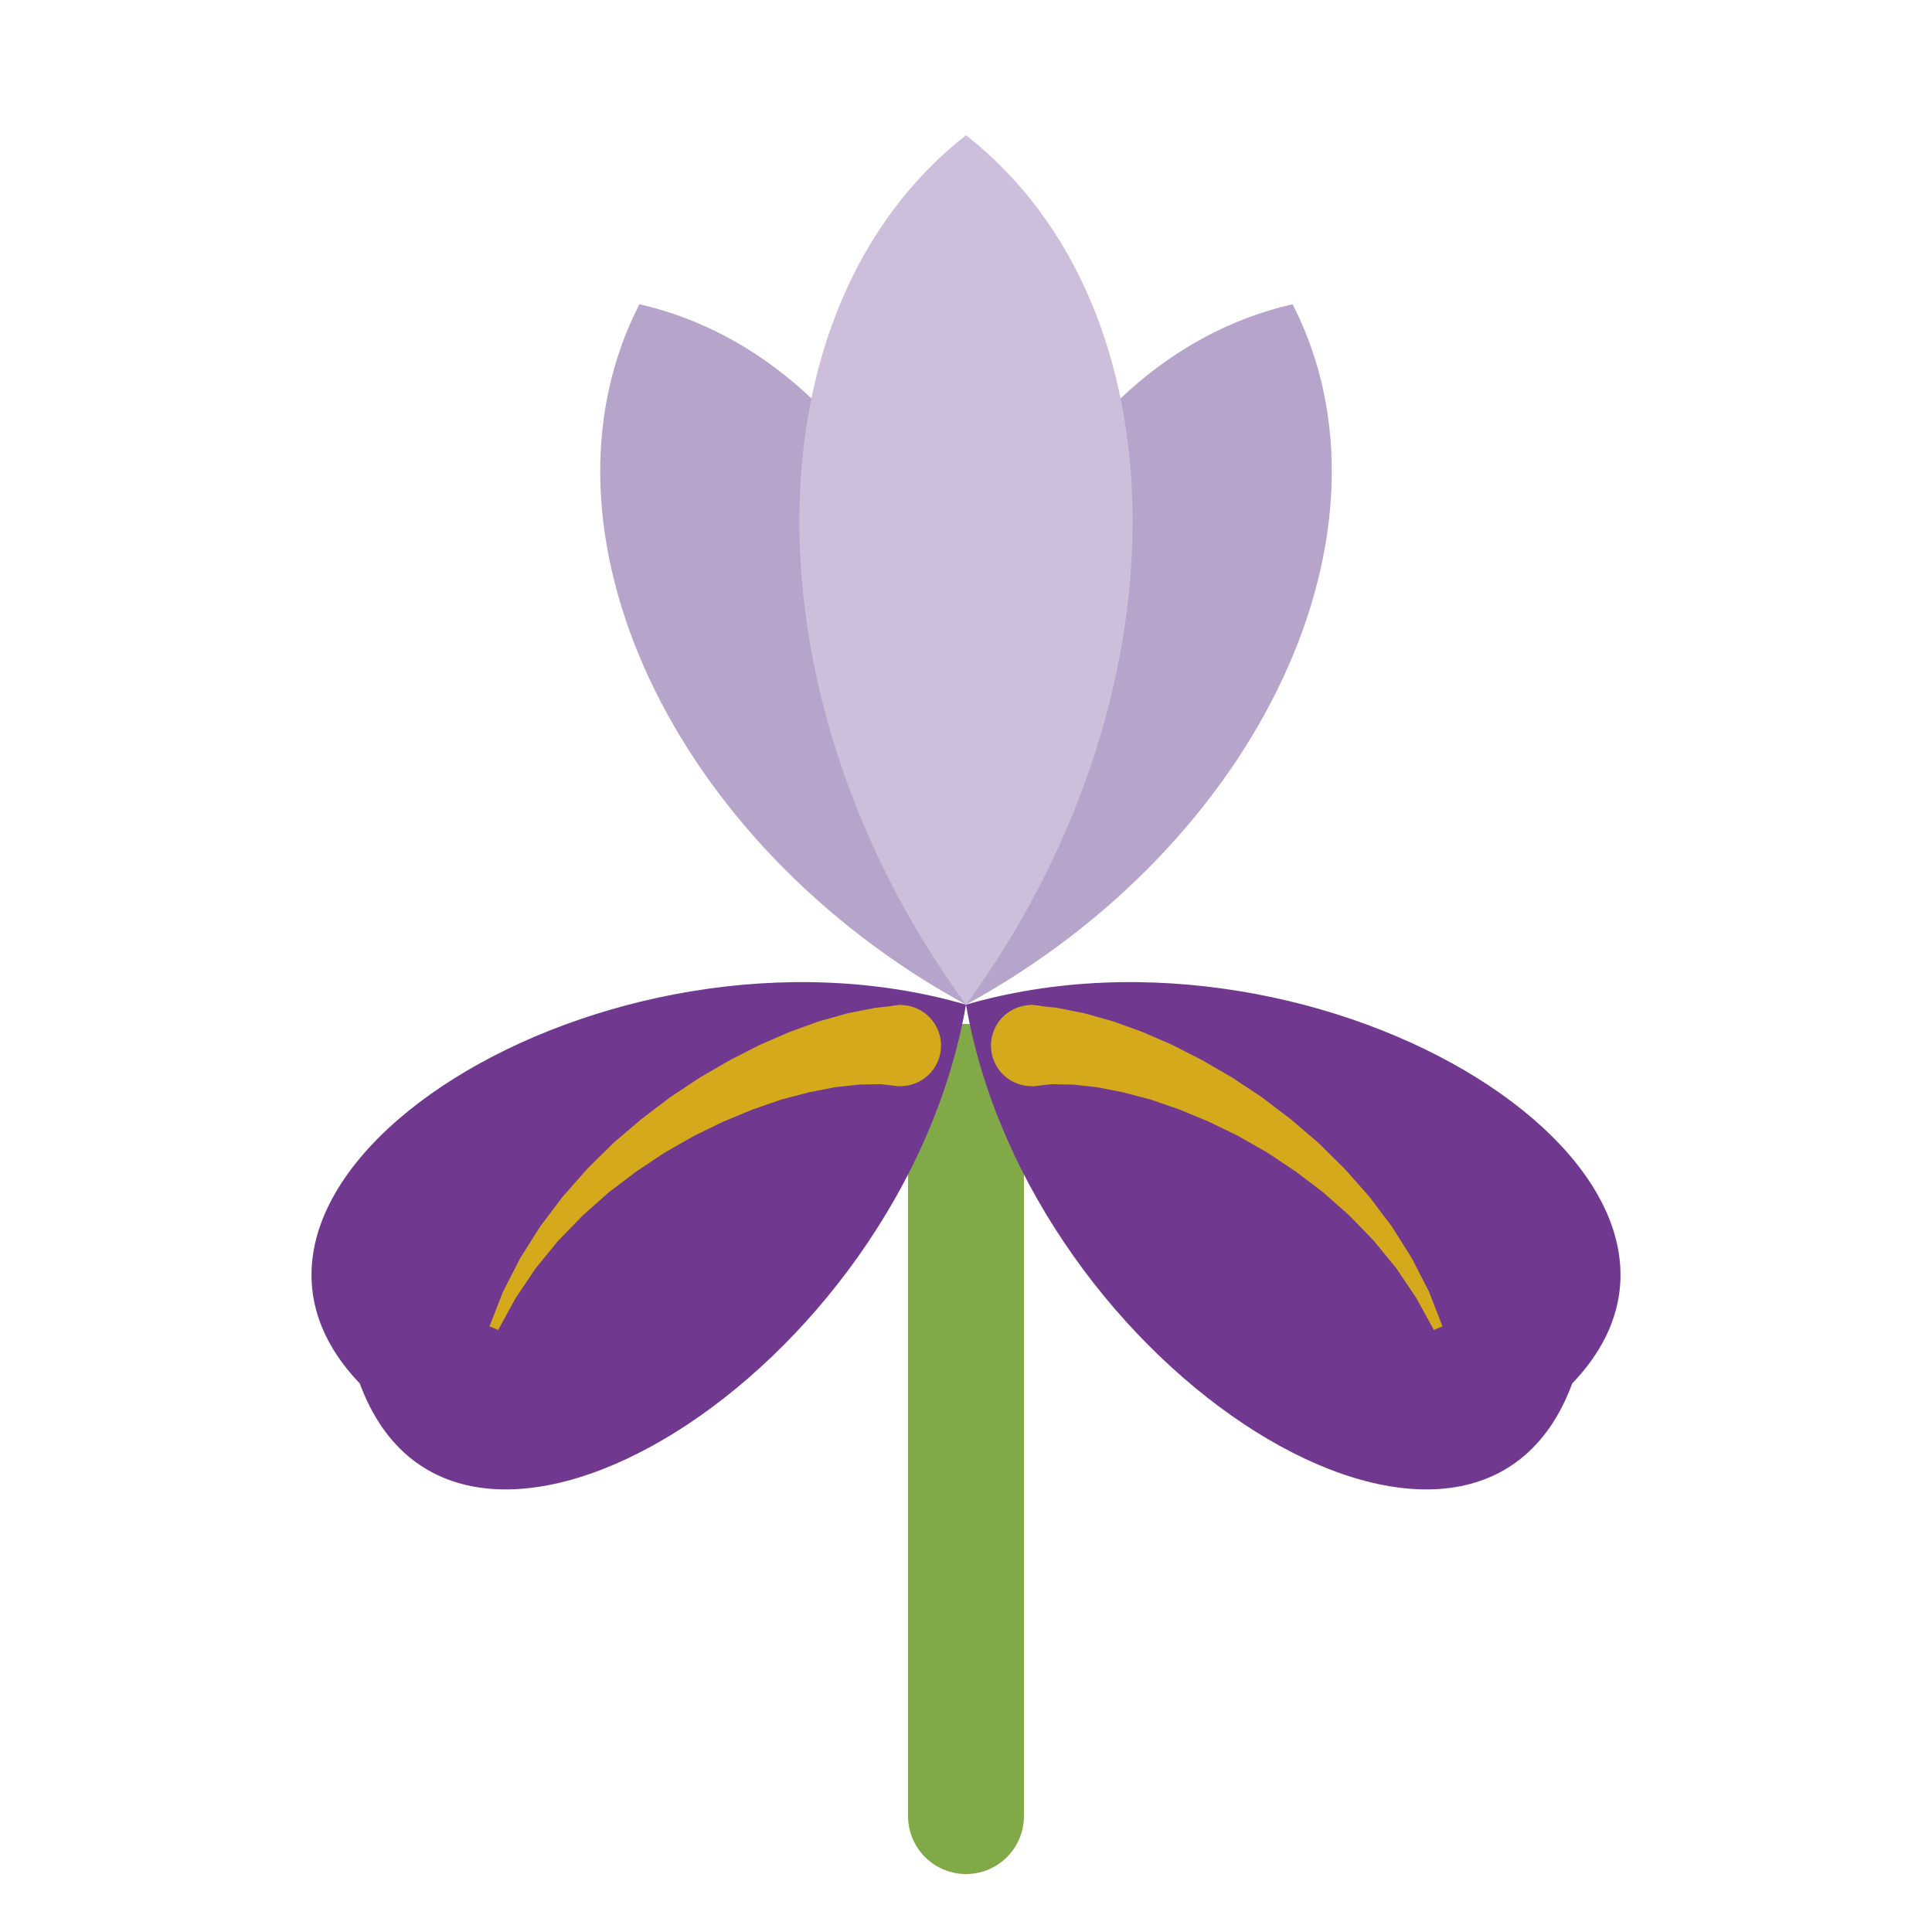
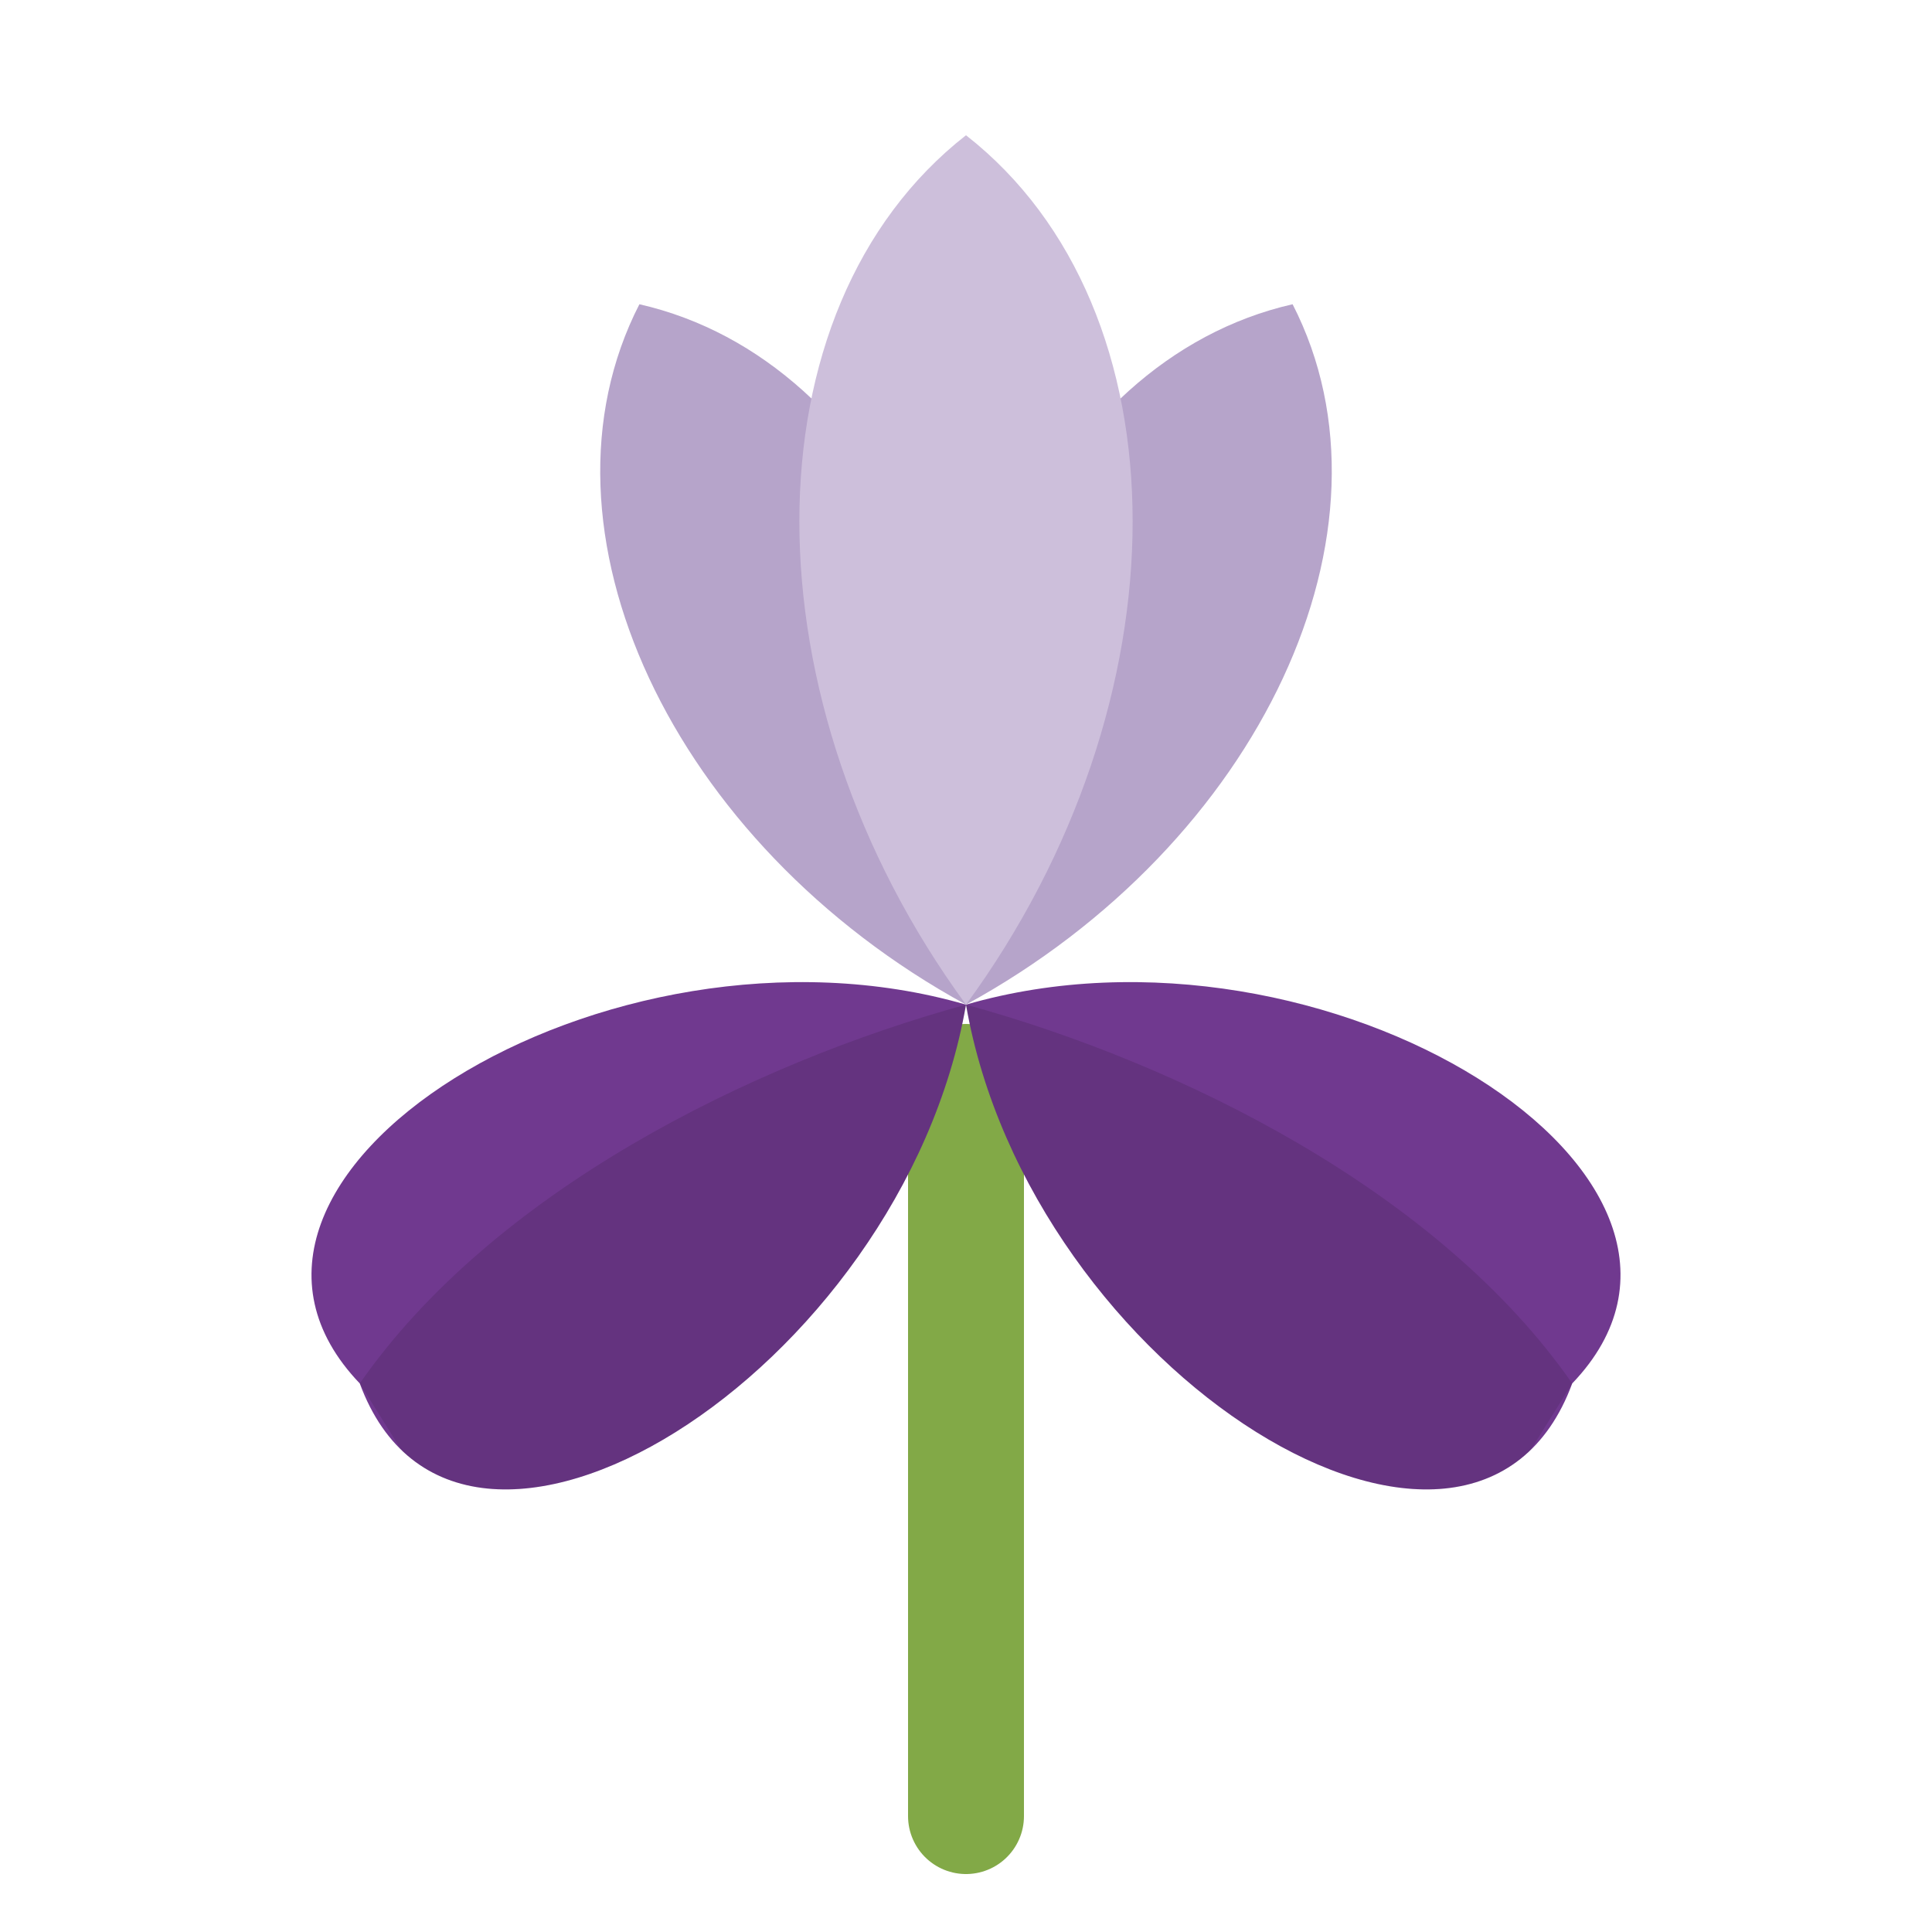
<svg xmlns="http://www.w3.org/2000/svg" viewBox="0 0 100 100">
  <path d="M50 56 V94" fill="none" stroke="#82A947" stroke-width="6" stroke-linecap="round" />
  <g transform="translate(50 52) rotate(122)">
    <path d="M0 0 C-14.4 -12.9 -14.4 -40.0 0 -37 C14.4 -40.0 14.4 -12.9 0 0 Z" fill="#70398F" />
-     <g fill="#D4A91C">
-       <path d="M1.75 -5.17 L1.15 -5.93 L0.58 -6.88 L0.03 -8.02 L-0.46 -9.30 L-0.90 -10.71 L-1.25 -12.24 L-1.52 -13.85 L-1.70 -15.53 L-1.77 -17.26 L-1.72 -19.03 L-1.56 -20.81 L-1.26 -22.60 L-0.82 -24.38 L-0.23 -26.12 L0.53 -27.82 L1.45 -29.46 L1.05 -29.74 L-0.11 -28.18 L-1.10 -26.52 L-1.94 -24.78 L-2.63 -22.98 L-3.18 -21.13 L-3.60 -19.26 L-3.88 -17.38 L-4.05 -15.52 L-4.10 -13.68 L-4.04 -11.88 L-3.89 -10.15 L-3.64 -8.49 L-3.30 -6.91 L-2.87 -5.44 L-2.35 -4.07 L-1.75 -2.83 Z" />
-       <circle cx="0.00" cy="-4.00" r="2.10" />
-     </g>
+     <defs>
+       <clipPath id="fr">
+         <path d="M0 0 C-14.4 -12.9 -14.4 -40.0 0 -37 C14.4 -40.0 14.4 -12.9 0 0 Z" />
+       </clipPath>
+     </defs>
+     <path clip-path="url(#fr)" fill="#000" opacity="0.11" d="M0 0 C-3.32 -11.10 -4.75 -25.90 0 -37 H40 V0 Z" />
  </g>
  <g transform="translate(50 52) rotate(-122)">
    <path d="M0 0 C-14.4 -12.9 -14.4 -40.0 0 -37 C14.4 -40.0 14.4 -12.9 0 0 Z" fill="#70398F" />
-     <g fill="#D4A91C">
-       <path d="M1.75 -2.83 L2.35 -4.07 L2.87 -5.44 L3.30 -6.91 L3.64 -8.49 L3.89 -10.15 L4.04 -11.88 L4.10 -13.68 L4.05 -15.52 L3.88 -17.38 L3.60 -19.26 L3.18 -21.13 L2.63 -22.98 L1.94 -24.78 L1.10 -26.52 L0.11 -28.18 L-1.05 -29.74 L-1.45 -29.46 L-0.53 -27.82 L0.23 -26.12 L0.82 -24.38 L1.26 -22.60 L1.56 -20.81 L1.72 -19.03 L1.77 -17.26 L1.70 -15.53 L1.52 -13.85 L1.25 -12.24 L0.90 -10.71 L0.46 -9.30 L-0.03 -8.02 L-0.58 -6.88 L-1.15 -5.93 L-1.75 -5.17 Z" />
-       <circle cx="0.00" cy="-4.00" r="2.10" />
-     </g>
+     <defs>
+       <clipPath id="fl">
+         <path d="M0 0 C-14.4 -12.9 -14.4 -40.0 0 -37 C14.4 -40.0 14.4 -12.9 0 0 Z" />
+       </clipPath>
+     </defs>
+     <path clip-path="url(#fl)" fill="#000" opacity="0.11" d="M0 0 C3.32 -11.10 4.75 -25.90 0 -37 H-40 V0 Z" />
  </g>
  <g transform="translate(50 52) rotate(25)">
    <path d="M0 0 C-10.3 -14.0 -10.3 -32.0 0 -40 C10.3 -32.0 10.3 -14.0 0 0 Z" fill="#B6A4CA" />
  </g>
  <g transform="translate(50 52) rotate(-25)">
    <path d="M0 0 C-10.3 -14.0 -10.3 -32.0 0 -40 C10.3 -32.0 10.3 -14.0 0 0 Z" fill="#B6A4CA" />
  </g>
  <g transform="translate(50 52) rotate(0)">
    <path d="M0 0 C-11.5 -15.7 -11.5 -36.0 0 -45 C11.5 -36.0 11.5 -15.7 0 0 Z" fill="#CDBFDB" />
  </g>
</svg>
